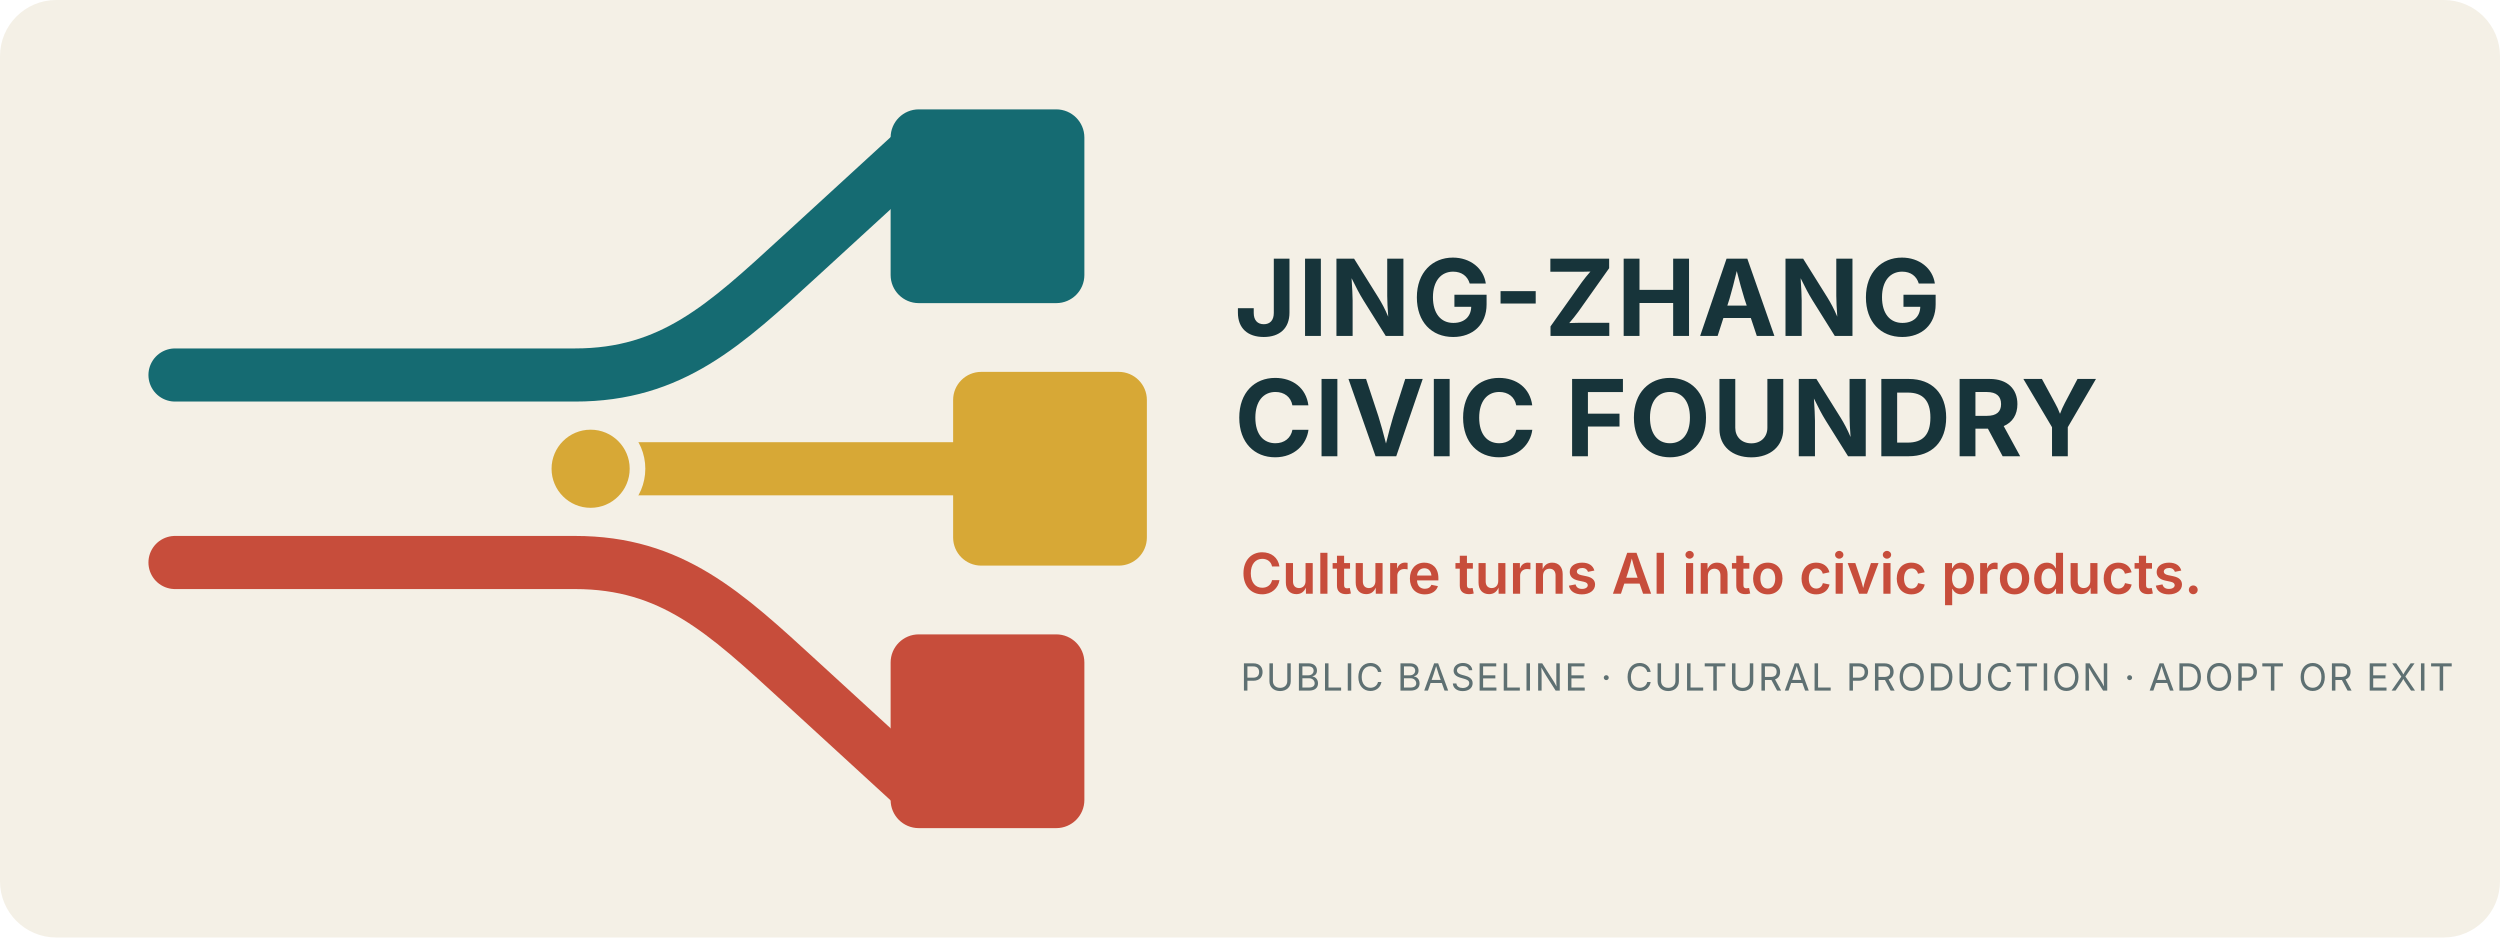
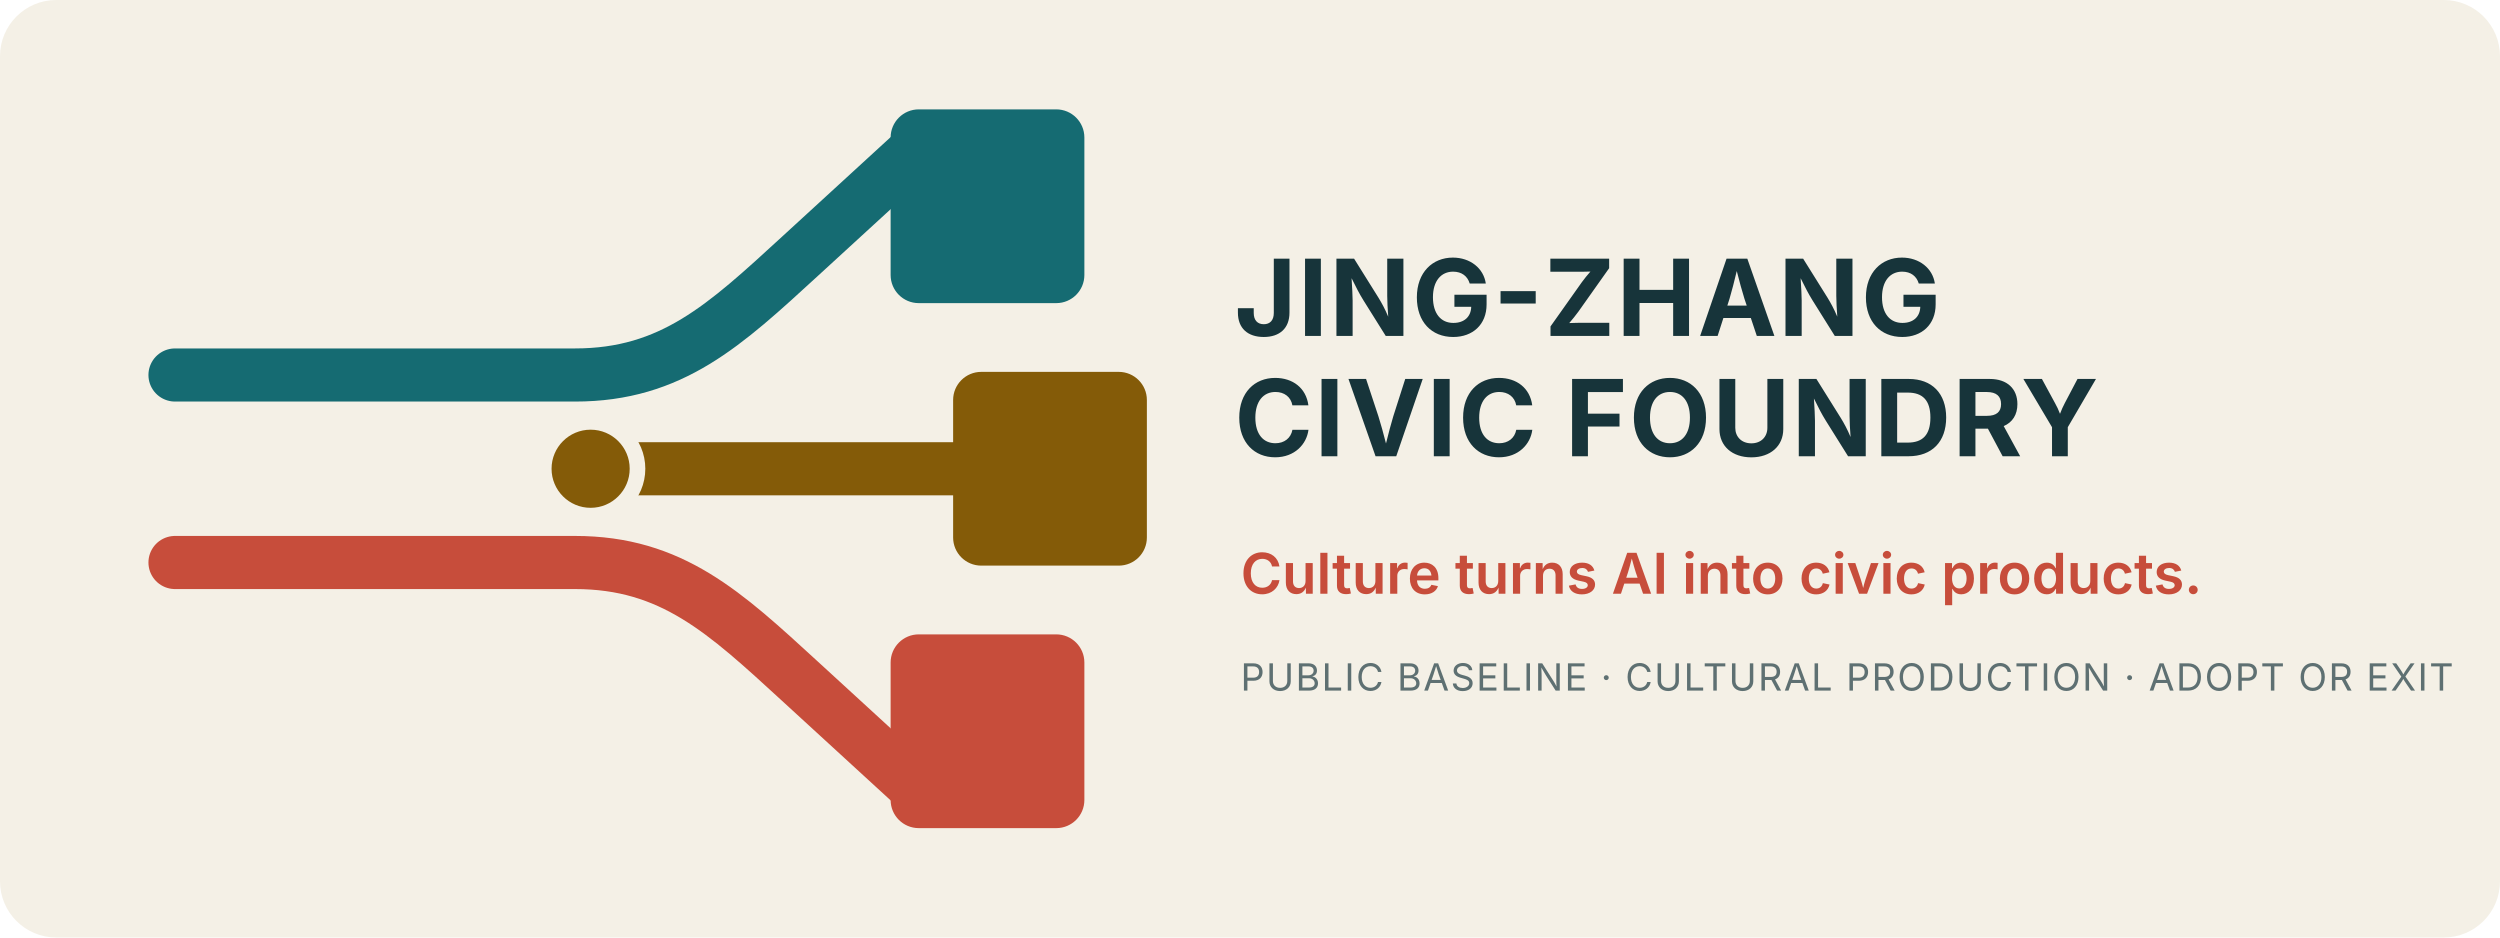
<svg xmlns="http://www.w3.org/2000/svg" viewBox="0 0 1600 600" role="img" aria-labelledby="title desc">
  <rect width="1600" height="600" rx="36" fill="#F4F0E6" />
  <g transform="translate(92 98)" fill="none" stroke-linecap="round" stroke-linejoin="round">
    <path d="M20 142 H276 C338 142 372 110 420 66 L492 0" stroke="#156B72" stroke-width="34" />
    <path d="M20 262 H276 C338 262 372 294 420 338 L492 404" stroke="#C74D3B" stroke-width="34" />
-     <path d="M286 202 H520" stroke="#D7A836" stroke-width="34" />
-     <circle cx="286" cy="202" r="30" fill="#D7A836" stroke="#F4F0E6" stroke-width="10" />
+     <path d="M286 202 H520" stroke="#845B08" stroke-width="34" />
+     <circle cx="286" cy="202" r="30" fill="#845B08" stroke="#F4F0E6" stroke-width="10" />
    <rect x="478" y="-28" width="124" height="124" rx="18" fill="#156B72" stroke="none" />
-     <rect x="518" y="140" width="124" height="124" rx="18" fill="#D7A836" stroke="none" />
+     <rect x="518" y="140" width="124" height="124" rx="18" fill="#845B08" stroke="none" />
    <rect x="478" y="308" width="124" height="124" rx="18" fill="#C74D3B" stroke="none" />
  </g>
  <g fill="#17343A" font-family="Inter, Arial, sans-serif">
    <text x="790" y="215" font-size="68" font-weight="700" letter-spacing="1">JING-ZHANG</text>
    <text x="790" y="292" font-size="68" font-weight="700" letter-spacing="1">CIVIC FOUNDRY</text>
    <text x="794" y="380" font-size="36" font-weight="600" fill="#C74D3B">Culture turns AI into civic products.</text>
    <text x="794" y="442" font-size="24" letter-spacing="1" fill="#5E7072">PUBLIC BASELINE · CULTURAL PRODUCTION · ADOPT OR EXIT</text>
  </g>
</svg>
